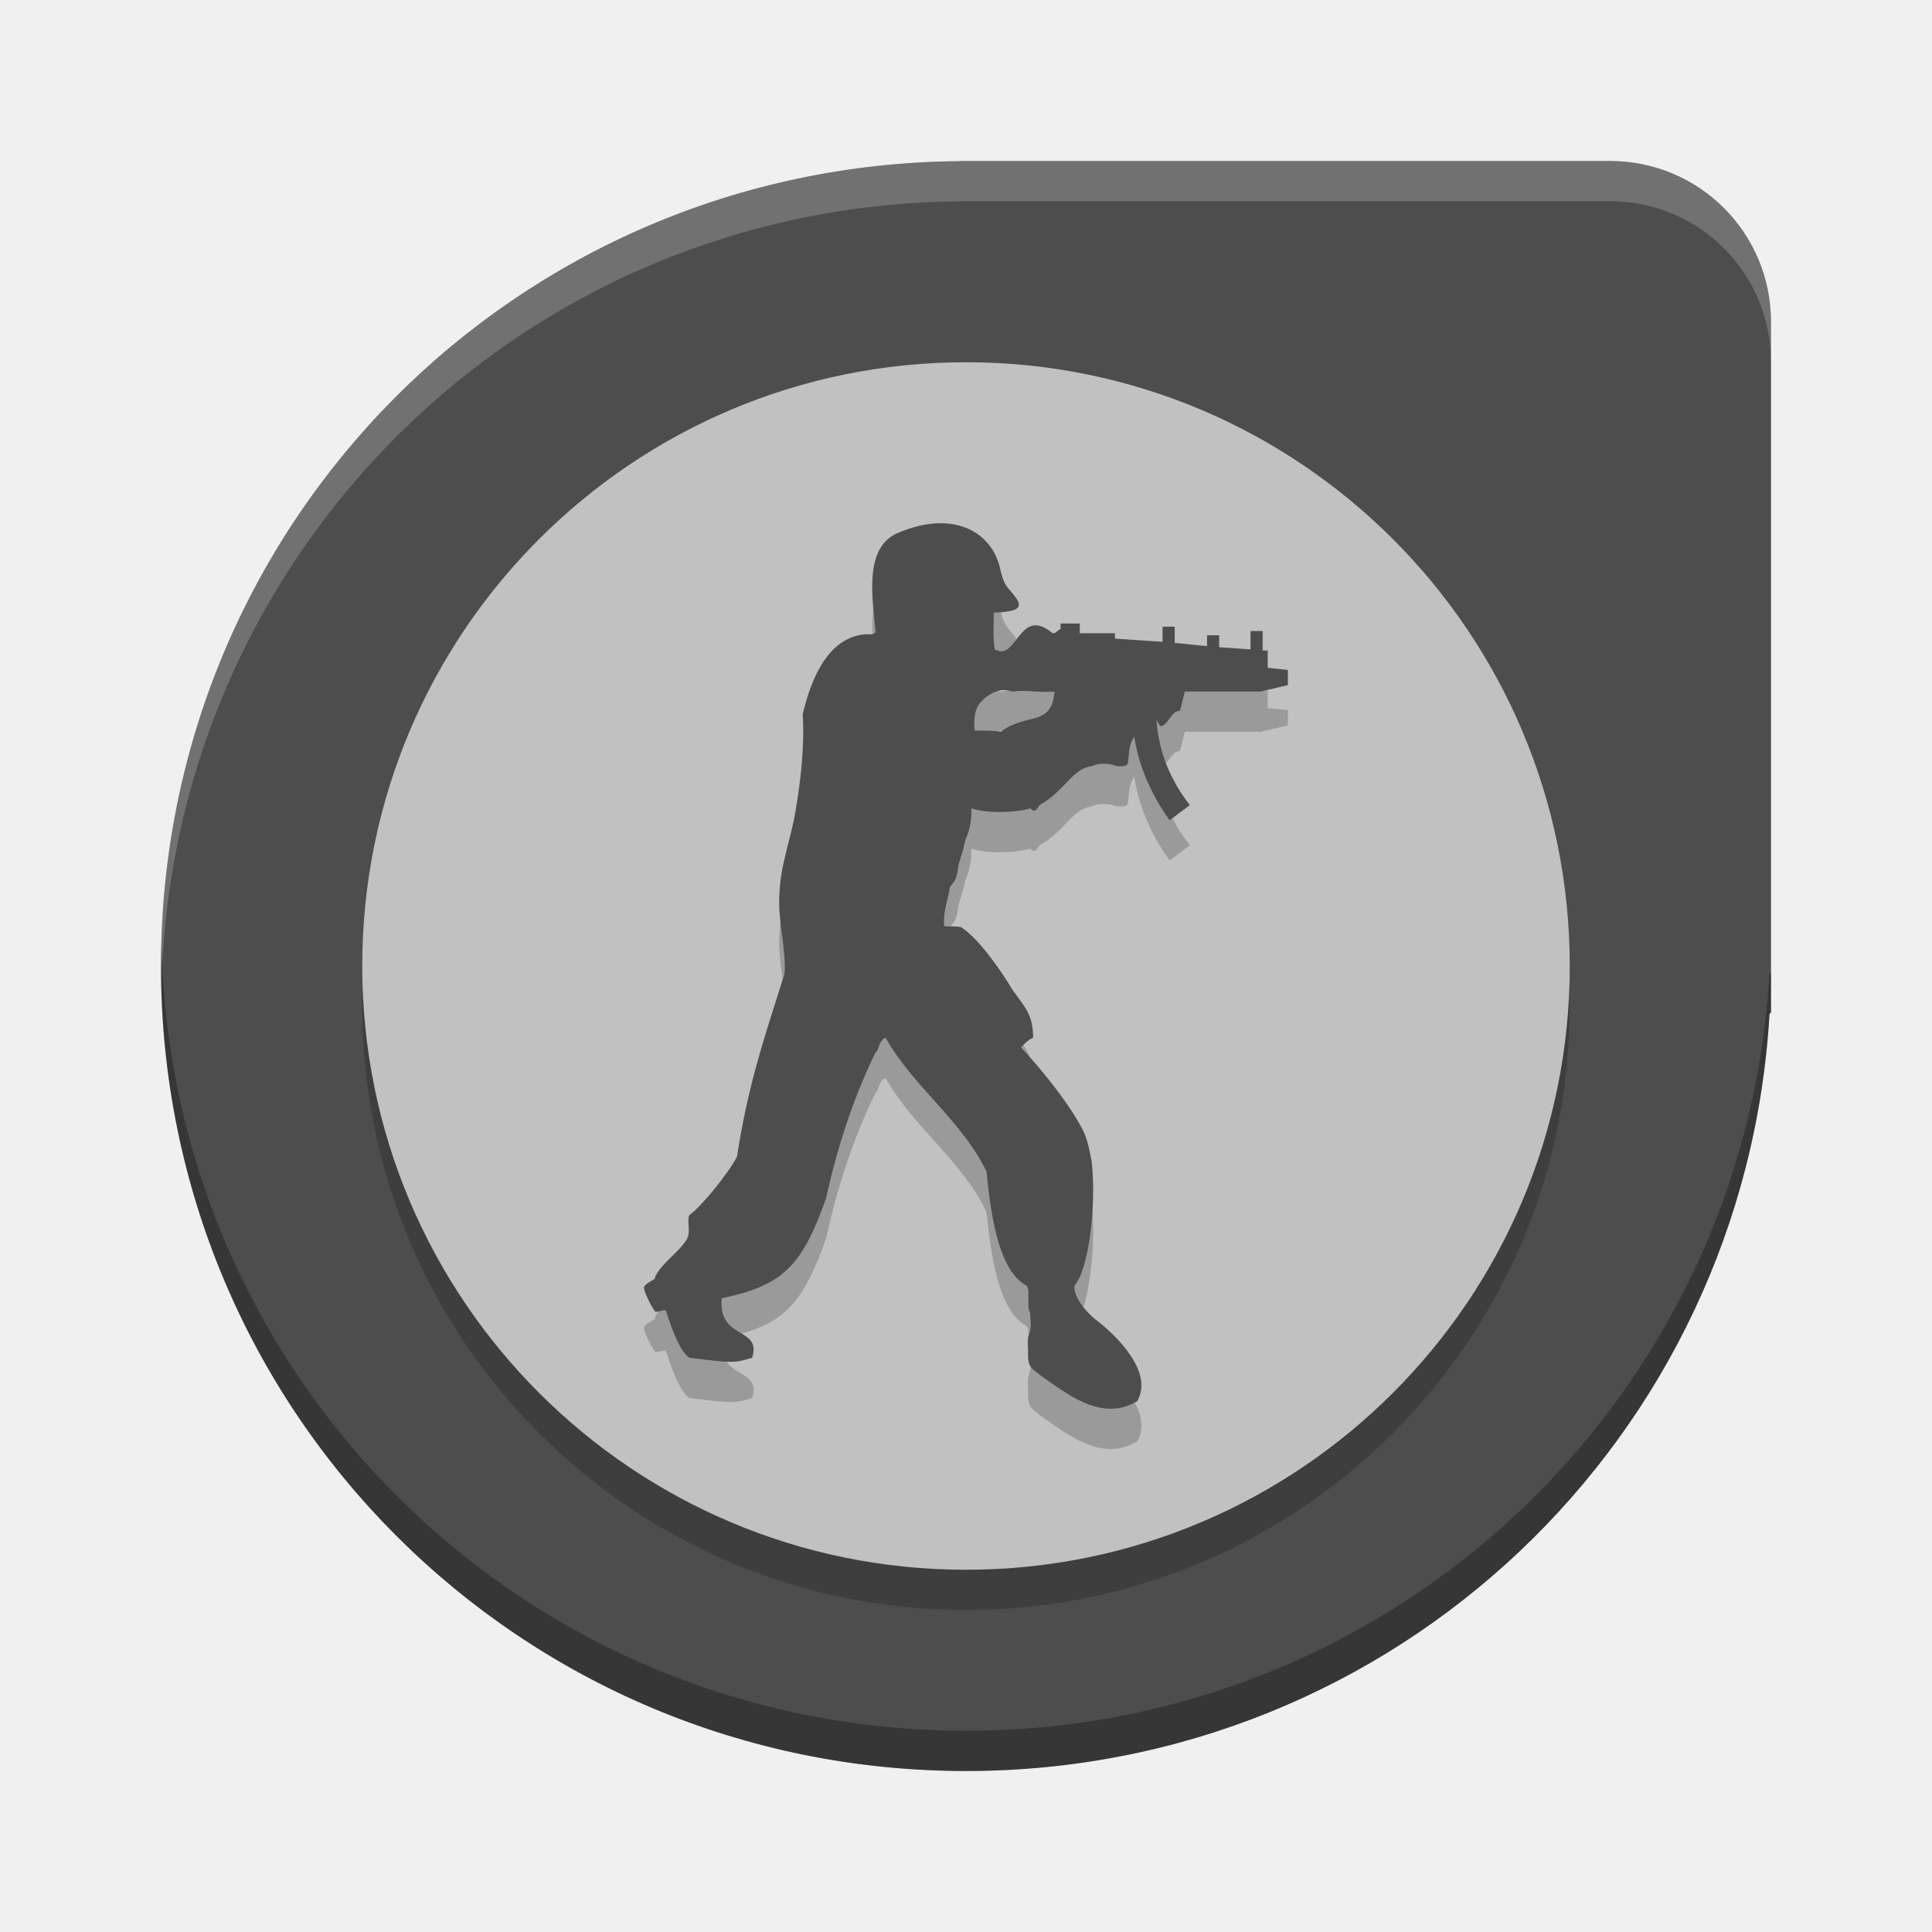
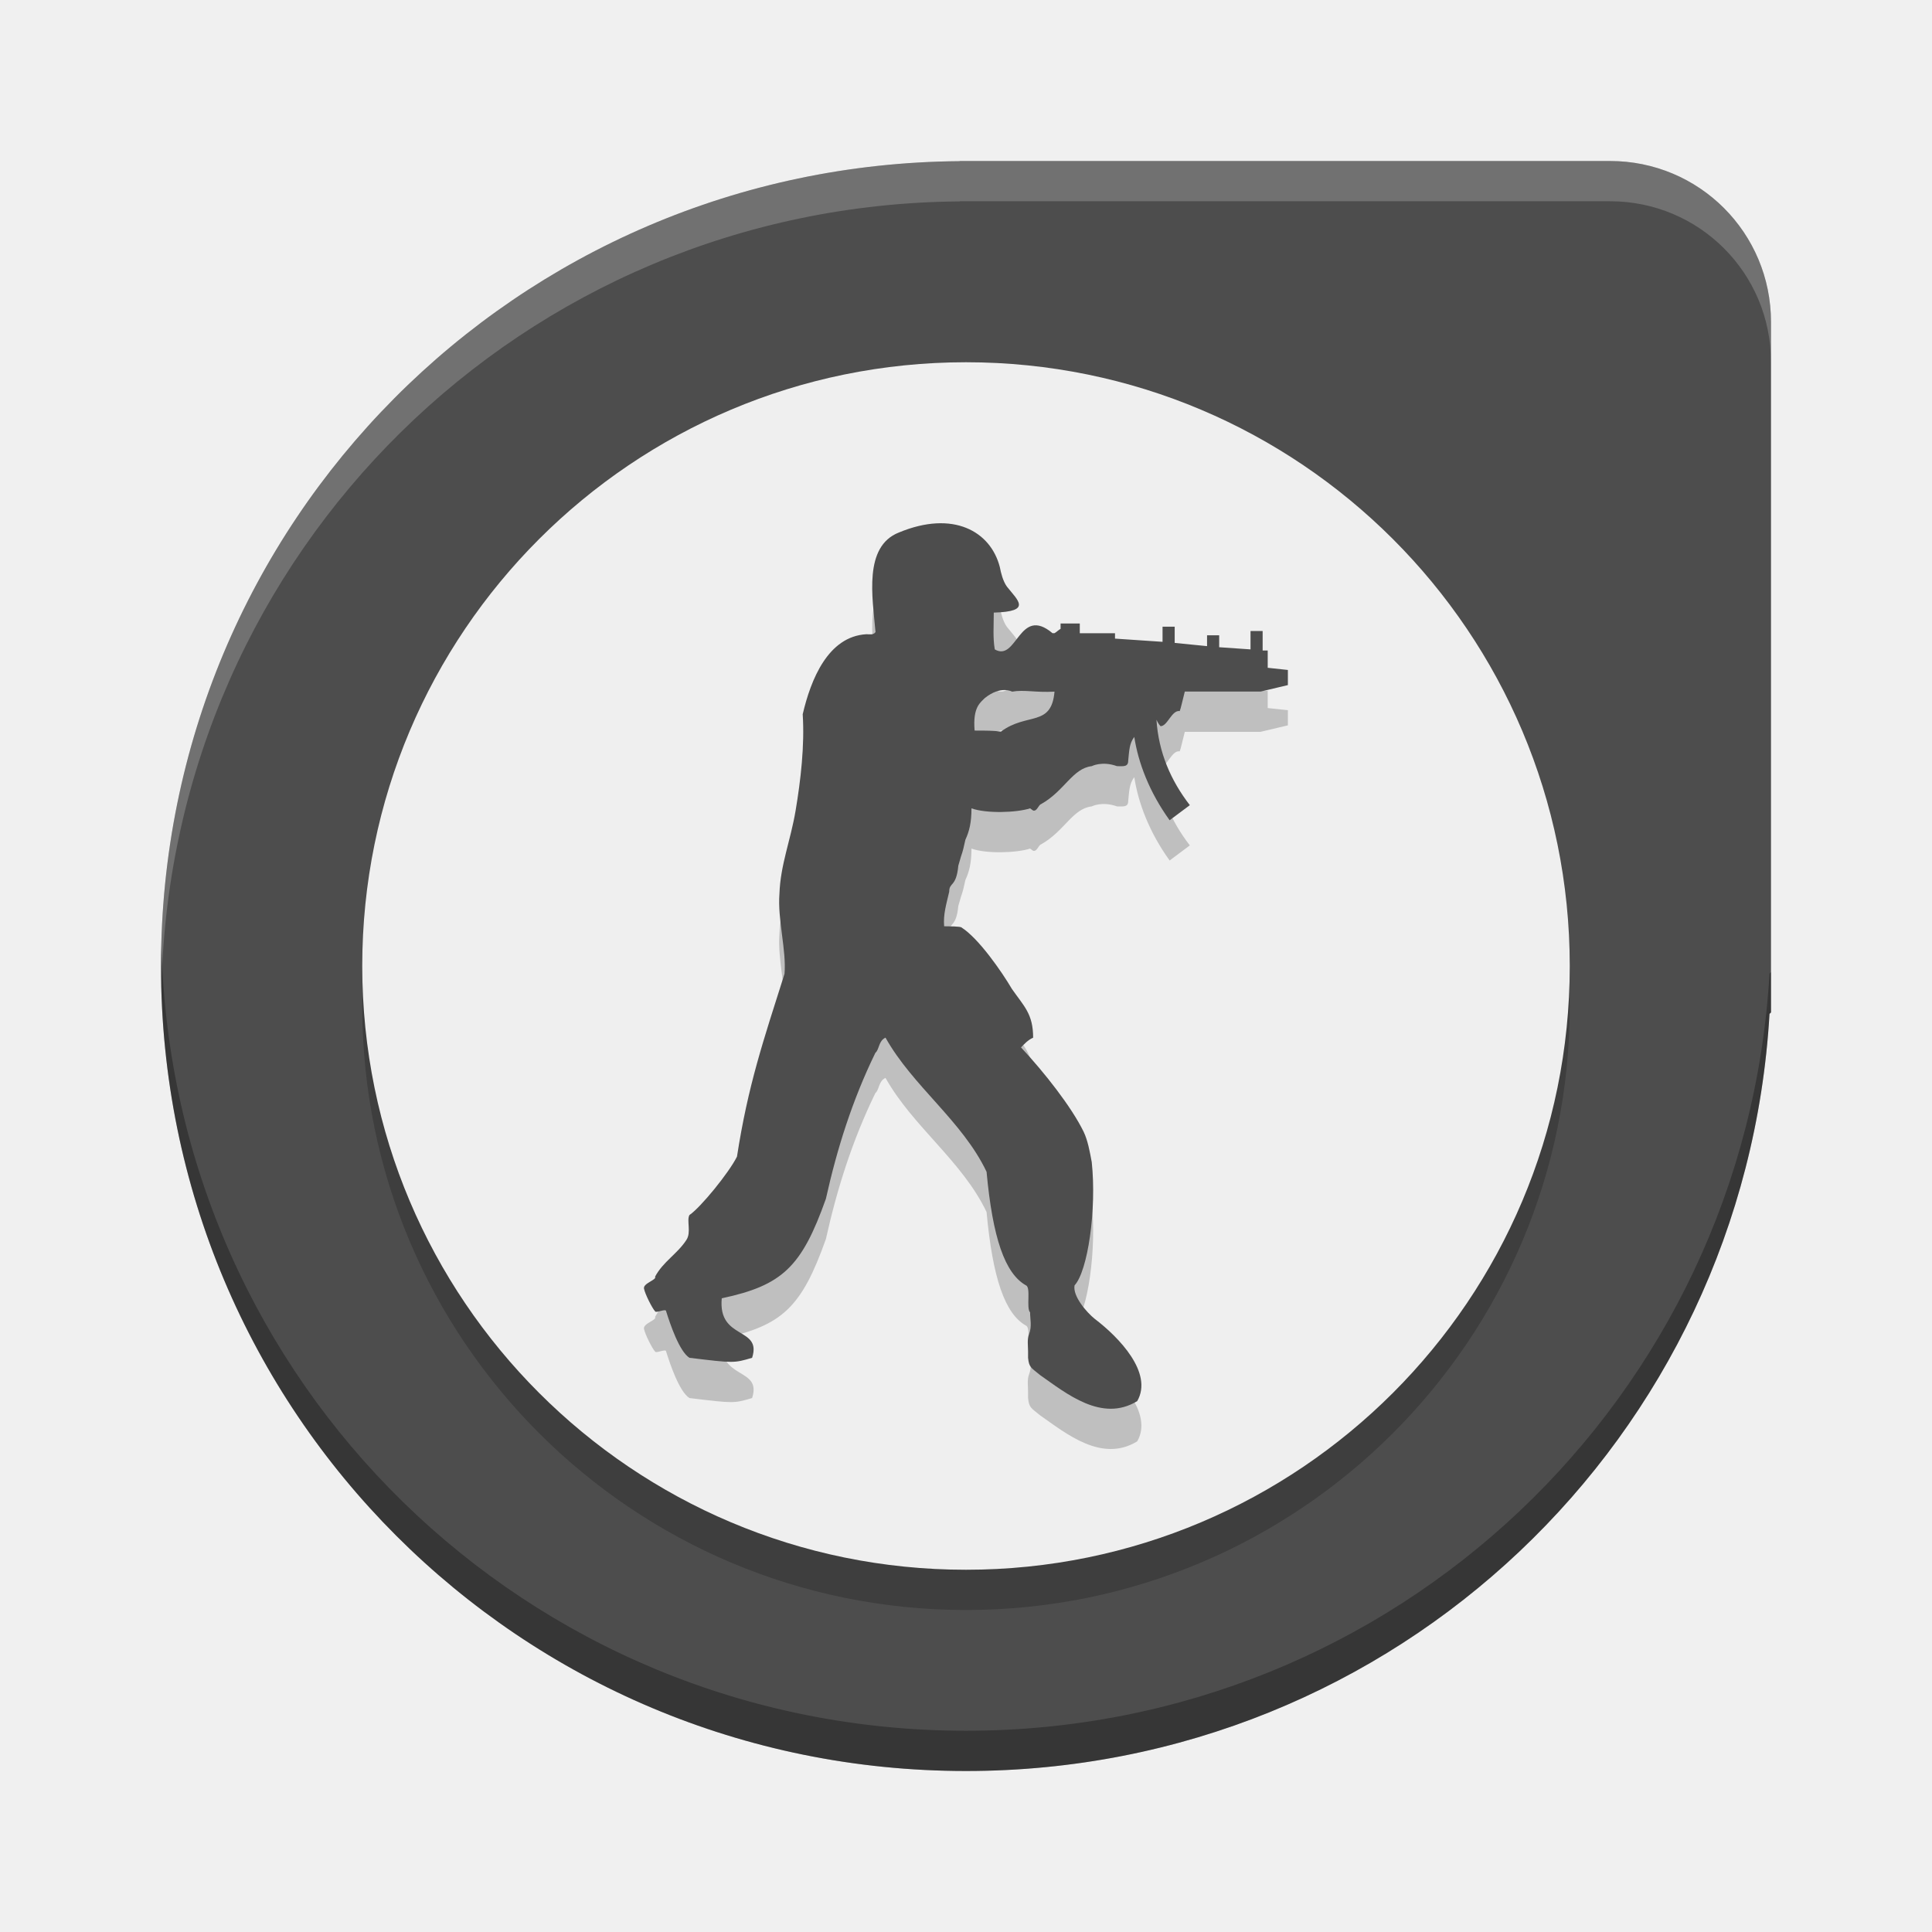
<svg xmlns="http://www.w3.org/2000/svg" id="svg2817" height="48" width="48" version="1.0">
  <defs id="defs221" />
  <text id="text4087-2-6-5" opacity=".8" font-size="12.666px" xml:space="preserve" y="10.813" x="877.226" font-family="'Bitstream Vera Sans'" fill="#000000">
    <tspan id="tspan4089-7-2-9" y="10.813" x="877.226" />
  </text>
  <text id="text4087-2-6-5-5" opacity=".8" font-size="12.666px" xml:space="preserve" y="-29.929" x="901.187" font-family="'Bitstream Vera Sans'" fill="#000000">
    <tspan id="tspan4089-7-2-9-6" y="-29.929" x="901.187" />
  </text>
  <text id="text4087-2-6-5-2" opacity=".8" font-size="12.666px" xml:space="preserve" y="-60.007" x="-569.371" font-family="'Bitstream Vera Sans'" fill="#000000">
    <tspan id="tspan4089-7-2-9-2" y="-60.007" x="-569.371" />
  </text>
  <text id="text4087-2-6-5-59" opacity=".8" font-size="12.666px" xml:space="preserve" y="685.546" x="-2393.057" font-family="'Bitstream Vera Sans'" fill="#000000">
    <tspan id="tspan4089-7-2-9-4" y="685.546" x="-2393.057" />
  </text>
  <text id="text4087-2-6-5-1" opacity=".8" font-size="12.666px" xml:space="preserve" y="-445.328" x="-454.88" font-family="'Bitstream Vera Sans'" fill="#000000">
    <tspan id="tspan4089-7-2-9-7" y="-445.328" x="-454.88" />
  </text>
  <text id="text4087-2-6-5-7" opacity=".8" font-size="12.666px" xml:space="preserve" y="-858.798" x="352.722" font-family="'Bitstream Vera Sans'" fill="#000000">
    <tspan id="tspan4089-7-2-9-1" y="-858.798" x="352.722" />
  </text>
  <text id="text4087-2-6-5-5-3" opacity=".8" font-size="12.666px" xml:space="preserve" y="-899.54" x="376.683" font-family="'Bitstream Vera Sans'" fill="#000000">
    <tspan id="tspan4089-7-2-9-6-5" y="-899.54" x="376.683" />
  </text>
  <text id="text4087-2-6-5-3" opacity=".8" font-size="12.666px" xml:space="preserve" y="-906.75" x="-1114.78" font-family="'Bitstream Vera Sans'" fill="#000000">
    <tspan id="tspan4089-7-2-9-18" y="-906.75" x="-1114.78" />
  </text>
  <text id="text4087-2-6-5-4" opacity=".8" font-size="12.666px" xml:space="preserve" y="-1179.984" x="345.763" font-family="'Bitstream Vera Sans'" fill="#000000">
    <tspan id="tspan4089-7-2-9-9" y="-1179.984" x="345.763" />
  </text>
  <text id="text4087-2-6-5-7-1" opacity=".8" font-size="12.666px" xml:space="preserve" y="-553.293" x="1831.886" font-family="'Bitstream Vera Sans'" fill="#000000">
    <tspan id="tspan4089-7-2-9-1-8" y="-553.293" x="1831.886" />
  </text>
  <text id="text4087-2-6-5-5-5" opacity=".8" font-size="12.666px" xml:space="preserve" y="-594.034" x="1855.847" font-family="'Bitstream Vera Sans'" fill="#000000">
    <tspan id="tspan4089-7-2-9-6-9" y="-594.034" x="1855.847" />
  </text>
  <text id="text4087-2-6-5-75" opacity=".8" font-size="12.666px" xml:space="preserve" y="-601.244" x="364.384" font-family="'Bitstream Vera Sans'" fill="#000000">
    <tspan id="tspan4089-7-2-9-3" y="-601.244" x="364.384" />
  </text>
  <text id="text4087-2-6-5-4-8" opacity=".8" font-size="12.666px" xml:space="preserve" y="-874.478" x="1824.927" font-family="'Bitstream Vera Sans'" fill="#000000">
    <tspan id="tspan4089-7-2-9-9-8" y="-874.478" x="1824.927" />
  </text>
  <text id="text4087-2-6-5-45" opacity=".8" font-size="12.666px" xml:space="preserve" y="-649.336" x="-573.433" font-family="'Bitstream Vera Sans'" fill="#000000">
    <tspan id="tspan4089-7-2-9-75" y="-649.336" x="-573.433" />
  </text>
  <text id="text4087-2-6-5-59-7" opacity=".8" font-size="12.666px" xml:space="preserve" y="96.218" x="-2397.118" font-family="'Bitstream Vera Sans'" fill="#000000">
    <tspan id="tspan4089-7-2-9-4-0" y="96.218" x="-2397.118" />
  </text>
  <text id="text4087-2-6-5-8" opacity=".8" font-size="12.666px" xml:space="preserve" y="189.09" x="-682.363" font-family="'Bitstream Vera Sans'" fill="#000000">
    <tspan id="tspan4089-7-2-9-19" y="189.09" x="-682.363" />
  </text>
  <text id="text4087-2-6-5-7-5" opacity=".8" font-size="12.666px" xml:space="preserve" y="9.908" x="426.662" font-family="'Bitstream Vera Sans'" fill="#000000">
    <tspan id="tspan4089-7-2-9-1-2" y="9.908" x="426.662" />
  </text>
  <text id="text4087-2-6-5-5-0" opacity=".8" font-size="12.666px" xml:space="preserve" y="-30.834" x="450.622" font-family="'Bitstream Vera Sans'" fill="#000000">
    <tspan id="tspan4089-7-2-9-6-2" y="-30.834" x="450.622" />
  </text>
  <text id="text4087-2-6-5-26" opacity=".8" font-size="12.666px" xml:space="preserve" y="-38.044" x="-1040.841" font-family="'Bitstream Vera Sans'" fill="#000000">
    <tspan id="tspan4089-7-2-9-90" y="-38.044" x="-1040.841" />
  </text>
  <text id="text4087-2-6-5-4-3" opacity=".8" font-size="12.666px" xml:space="preserve" y="-311.278" x="419.702" font-family="'Bitstream Vera Sans'" fill="#000000">
    <tspan id="tspan4089-7-2-9-9-5" y="-311.278" x="419.702" />
  </text>
  <text id="text4087-2-6-5-55" opacity=".8" font-size="12.666px" xml:space="preserve" y="-40.758" x="-608.033" font-family="'Bitstream Vera Sans'" fill="#000000">
    <tspan id="tspan4089-7-2-9-32" y="-40.758" x="-608.033" />
  </text>
  <text id="text4087-2-6-5-59-9" opacity=".8" font-size="12.666px" xml:space="preserve" y="704.795" x="-2431.718" font-family="'Bitstream Vera Sans'" fill="#000000">
    <tspan id="tspan4089-7-2-9-4-1" y="704.795" x="-2431.718" />
  </text>
  <text id="text4087-2-6-5-1-8" opacity=".8" font-size="12.666px" xml:space="preserve" y="-902.289" x="-456.939" font-family="'Bitstream Vera Sans'" fill="#000000">
    <tspan id="tspan4089-7-2-9-7-8" y="-902.289" x="-456.939" />
  </text>
  <text id="text4087-2-6-5-7-8" opacity=".8" font-size="12.666px" xml:space="preserve" y="-1315.759" x="350.663" font-family="'Bitstream Vera Sans'" fill="#000000">
    <tspan id="tspan4089-7-2-9-1-9" y="-1315.759" x="350.663" />
  </text>
  <text id="text4087-2-6-5-5-52" opacity=".8" font-size="12.666px" xml:space="preserve" y="-1356.501" x="374.624" font-family="'Bitstream Vera Sans'" fill="#000000">
    <tspan id="tspan4089-7-2-9-6-4" y="-1356.501" x="374.624" />
  </text>
  <text id="text4087-2-6-5-3-4" opacity=".8" font-size="12.666px" xml:space="preserve" y="-1363.71" x="-1116.84" font-family="'Bitstream Vera Sans'" fill="#000000">
    <tspan id="tspan4089-7-2-9-18-3" y="-1363.71" x="-1116.84" />
  </text>
  <text id="text4087-2-6-5-4-7" opacity=".8" font-size="12.666px" xml:space="preserve" y="-1636.945" x="343.703" font-family="'Bitstream Vera Sans'" fill="#000000">
    <tspan id="tspan4089-7-2-9-9-54" y="-1636.945" x="343.703" />
  </text>
  <text id="text4087-2-6-5-7-1-2" opacity=".8" font-size="12.666px" xml:space="preserve" y="-1010.253" x="1829.826" font-family="'Bitstream Vera Sans'" fill="#000000">
    <tspan id="tspan4089-7-2-9-1-8-0" y="-1010.253" x="1829.826" />
  </text>
  <text id="text4087-2-6-5-5-5-6" opacity=".8" font-size="12.666px" xml:space="preserve" y="-1050.995" x="1853.787" font-family="'Bitstream Vera Sans'" fill="#000000">
    <tspan id="tspan4089-7-2-9-6-9-8" y="-1050.995" x="1853.787" />
  </text>
  <text id="text4087-2-6-5-75-4" opacity=".8" font-size="12.666px" xml:space="preserve" y="-1058.205" x="362.324" font-family="'Bitstream Vera Sans'" fill="#000000">
    <tspan id="tspan4089-7-2-9-3-9" y="-1058.205" x="362.324" />
  </text>
  <text id="text4087-2-6-5-4-8-1" opacity=".8" font-size="12.666px" xml:space="preserve" y="-1331.439" x="1822.867" font-family="'Bitstream Vera Sans'" fill="#000000">
    <tspan id="tspan4089-7-2-9-9-8-8" y="-1331.439" x="1822.867" />
  </text>
  <text id="text4087-2-6-5-45-0" opacity=".8" font-size="12.666px" xml:space="preserve" y="-1106.296" x="-575.492" font-family="'Bitstream Vera Sans'" fill="#000000">
    <tspan id="tspan4089-7-2-9-75-2" y="-1106.296" x="-575.492" />
  </text>
  <text id="text4087-2-6-5-59-5" opacity=".8" font-size="12.666px" xml:space="preserve" y="-360.743" x="-2399.178" font-family="'Bitstream Vera Sans'" fill="#000000">
    <tspan id="tspan4089-7-2-9-4-00" y="-360.743" x="-2399.178" />
  </text>
  <text id="text4087-2-6-5-264" opacity=".8" font-size="12.666px" xml:space="preserve" y="-267.87" x="-684.422" font-family="'Bitstream Vera Sans'" fill="#000000">
    <tspan id="tspan4089-7-2-9-8" y="-267.87" x="-684.422" />
  </text>
  <text id="text4087-2-6-5-42" opacity=".8" font-size="12.666px" xml:space="preserve" y="-26.956" x="155.592" font-family="'Bitstream Vera Sans'" fill="#000000">
    <tspan id="tspan4089-7-2-9-93" y="-26.956" x="155.592" />
  </text>
  <text id="text4087-2-6-5-5-05" opacity=".8" font-size="12.666px" xml:space="preserve" y="-67.698" x="179.553" font-family="'Bitstream Vera Sans'" fill="#000000">
    <tspan id="tspan4089-7-2-9-6-49" y="-67.698" x="179.553" />
  </text>
  <text id="text4087-2-6-5-1-4" opacity=".8" font-size="12.666px" xml:space="preserve" y="-261.727" x="-1090.263" font-family="'Bitstream Vera Sans'" fill="#000000">
    <tspan id="tspan4089-7-2-9-7-7" y="-261.727" x="-1090.263" />
  </text>
  <text id="text4087-2-6-5-7-56" opacity=".8" font-size="12.666px" xml:space="preserve" y="-675.197" x="-282.661" font-family="'Bitstream Vera Sans'" fill="#000000">
    <tspan id="tspan4089-7-2-9-1-1" y="-675.197" x="-282.661" />
  </text>
  <text id="text4087-2-6-5-5-8" opacity=".8" font-size="12.666px" xml:space="preserve" y="-715.938" x="-258.7" font-family="'Bitstream Vera Sans'" fill="#000000">
    <tspan id="tspan4089-7-2-9-6-7" y="-715.938" x="-258.7" />
  </text>
  <text id="text4087-2-6-5-3-42" opacity=".8" font-size="12.666px" xml:space="preserve" y="-723.148" x="-1750.164" font-family="'Bitstream Vera Sans'" fill="#000000">
    <tspan id="tspan4089-7-2-9-18-39" y="-723.148" x="-1750.164" />
  </text>
  <text id="text4087-2-6-5-4-4" opacity=".8" font-size="12.666px" xml:space="preserve" y="-996.383" x="-289.621" font-family="'Bitstream Vera Sans'" fill="#000000">
    <tspan id="tspan4089-7-2-9-9-3" y="-996.383" x="-289.621" />
  </text>
  <text id="text4087-2-6-5-7-1-0" opacity=".8" font-size="12.666px" xml:space="preserve" y="-369.691" x="1196.503" font-family="'Bitstream Vera Sans'" fill="#000000">
    <tspan id="tspan4089-7-2-9-1-8-5" y="-369.691" x="1196.503" />
  </text>
  <text id="text4087-2-6-5-5-5-5" opacity=".8" font-size="12.666px" xml:space="preserve" y="-410.433" x="1220.463" font-family="'Bitstream Vera Sans'" fill="#000000">
    <tspan id="tspan4089-7-2-9-6-9-2" y="-410.433" x="1220.463" />
  </text>
  <text id="text4087-2-6-5-75-9" opacity=".8" font-size="12.666px" xml:space="preserve" y="-417.643" x="-271" font-family="'Bitstream Vera Sans'" fill="#000000">
    <tspan id="tspan4089-7-2-9-3-1" y="-417.643" x="-271" />
  </text>
  <text id="text4087-2-6-5-4-8-18" opacity=".8" font-size="12.666px" xml:space="preserve" y="-690.877" x="1189.543" font-family="'Bitstream Vera Sans'" fill="#000000">
    <tspan id="tspan4089-7-2-9-9-8-4" y="-690.877" x="1189.543" />
  </text>
  <text id="text4087-2-6-5-45-3" opacity=".8" font-size="12.666px" xml:space="preserve" y="-465.734" x="-1208.816" font-family="'Bitstream Vera Sans'" fill="#000000">
    <tspan id="tspan4089-7-2-9-75-7" y="-465.734" x="-1208.816" />
  </text>
  <text id="text4087-2-6-5-59-8" opacity=".8" font-size="12.666px" xml:space="preserve" y="279.819" x="-3032.502" font-family="'Bitstream Vera Sans'" fill="#000000">
    <tspan id="tspan4089-7-2-9-4-2" y="279.819" x="-3032.502" />
  </text>
  <g id="layer4-0" transform="matrix(.90475 0 0 .90475 -716.75 -676.29)">
    <text id="text4087-2-6-5-20" opacity=".8" font-size="14px" xml:space="preserve" y="1159.415" x="-664.274" font-family="'Bitstream Vera Sans'" fill="#000000">
      <tspan id="tspan4089-7-2-9-82" y="1159.415" x="-664.274" />
    </text>
  </g>
  <text id="text4087-2-6-5-9" opacity=".8" font-size="12.666px" xml:space="preserve" y="18.051" x="877.226" font-family="'Bitstream Vera Sans'" fill="#000000">
    <tspan id="tspan4089-7-2-9-43" y="18.051" x="877.226" />
  </text>
  <text id="text4087-2-6-5-5-51" opacity=".8" font-size="12.666px" xml:space="preserve" y="-22.691" x="901.187" font-family="'Bitstream Vera Sans'" fill="#000000">
    <tspan id="tspan4089-7-2-9-6-74" y="-22.691" x="901.187" />
  </text>
  <text id="text4087-2-6-5-2-3" opacity=".8" font-size="12.666px" xml:space="preserve" y="-52.769" x="-569.371" font-family="'Bitstream Vera Sans'" fill="#000000">
    <tspan id="tspan4089-7-2-9-2-1" y="-52.769" x="-569.371" />
  </text>
  <text id="text4087-2-6-5-59-4" opacity=".8" font-size="12.666px" xml:space="preserve" y="692.784" x="-2393.057" font-family="'Bitstream Vera Sans'" fill="#000000">
    <tspan id="tspan4089-7-2-9-4-6" y="692.784" x="-2393.057" />
  </text>
  <text id="text4087-2-6-5-1-9" opacity=".8" font-size="12.666px" xml:space="preserve" y="-438.09" x="-454.88" font-family="'Bitstream Vera Sans'" fill="#000000">
    <tspan id="tspan4089-7-2-9-7-4" y="-438.09" x="-454.88" />
  </text>
  <text id="text4087-2-6-5-7-2" opacity=".8" font-size="12.666px" xml:space="preserve" y="-851.56" x="352.722" font-family="'Bitstream Vera Sans'" fill="#000000">
    <tspan id="tspan4089-7-2-9-1-26" y="-851.56" x="352.722" />
  </text>
  <text id="text4087-2-6-5-5-3-4" opacity=".8" font-size="12.666px" xml:space="preserve" y="-892.302" x="376.683" font-family="'Bitstream Vera Sans'" fill="#000000">
    <tspan id="tspan4089-7-2-9-6-5-1" y="-892.302" x="376.683" />
  </text>
  <text id="text4087-2-6-5-3-2" opacity=".8" font-size="12.666px" xml:space="preserve" y="-899.512" x="-1114.78" font-family="'Bitstream Vera Sans'" fill="#000000">
    <tspan id="tspan4089-7-2-9-18-8" y="-899.512" x="-1114.78" />
  </text>
  <text id="text4087-2-6-5-4-89" opacity=".8" font-size="12.666px" xml:space="preserve" y="-1172.746" x="345.763" font-family="'Bitstream Vera Sans'" fill="#000000">
    <tspan id="tspan4089-7-2-9-9-2" y="-1172.746" x="345.763" />
  </text>
  <text id="text4087-2-6-5-7-1-8" opacity=".8" font-size="12.666px" xml:space="preserve" y="-546.055" x="1831.886" font-family="'Bitstream Vera Sans'" fill="#000000">
    <tspan id="tspan4089-7-2-9-1-8-8" y="-546.055" x="1831.886" />
  </text>
  <text id="text4087-2-6-5-5-5-8" opacity=".8" font-size="12.666px" xml:space="preserve" y="-586.797" x="1855.847" font-family="'Bitstream Vera Sans'" fill="#000000">
    <tspan id="tspan4089-7-2-9-6-9-6" y="-586.797" x="1855.847" />
  </text>
  <text id="text4087-2-6-5-75-8" opacity=".8" font-size="12.666px" xml:space="preserve" y="-594.006" x="364.384" font-family="'Bitstream Vera Sans'" fill="#000000">
    <tspan id="tspan4089-7-2-9-3-3" y="-594.006" x="364.384" />
  </text>
  <text id="text4087-2-6-5-4-8-8" opacity=".8" font-size="12.666px" xml:space="preserve" y="-867.24" x="1824.927" font-family="'Bitstream Vera Sans'" fill="#000000">
    <tspan id="tspan4089-7-2-9-9-8-3" y="-867.24" x="1824.927" />
  </text>
  <text id="text4087-2-6-5-45-33" opacity=".8" font-size="12.666px" xml:space="preserve" y="-642.098" x="-573.433" font-family="'Bitstream Vera Sans'" fill="#000000">
    <tspan id="tspan4089-7-2-9-75-8" y="-642.098" x="-573.433" />
  </text>
  <text id="text4087-2-6-5-59-7-0" opacity=".8" font-size="12.666px" xml:space="preserve" y="103.456" x="-2397.118" font-family="'Bitstream Vera Sans'" fill="#000000">
    <tspan id="tspan4089-7-2-9-4-0-4" y="103.456" x="-2397.118" />
  </text>
  <text id="text4087-2-6-5-8-7" opacity=".8" font-size="12.666px" xml:space="preserve" y="196.328" x="-682.363" font-family="'Bitstream Vera Sans'" fill="#000000">
    <tspan id="tspan4089-7-2-9-19-6" y="196.328" x="-682.363" />
  </text>
  <text id="text4087-2-6-5-7-5-8" opacity=".8" font-size="12.666px" xml:space="preserve" y="17.146" x="426.662" font-family="'Bitstream Vera Sans'" fill="#000000">
    <tspan id="tspan4089-7-2-9-1-2-9" y="17.146" x="426.662" />
  </text>
  <text id="text4087-2-6-5-5-0-0" opacity=".8" font-size="12.666px" xml:space="preserve" y="-23.596" x="450.622" font-family="'Bitstream Vera Sans'" fill="#000000">
    <tspan id="tspan4089-7-2-9-6-2-6" y="-23.596" x="450.622" />
  </text>
  <text id="text4087-2-6-5-26-8" opacity=".8" font-size="12.666px" xml:space="preserve" y="-30.806" x="-1040.841" font-family="'Bitstream Vera Sans'" fill="#000000">
    <tspan id="tspan4089-7-2-9-90-7" y="-30.806" x="-1040.841" />
  </text>
  <text id="text4087-2-6-5-4-3-9" opacity=".8" font-size="12.666px" xml:space="preserve" y="-304.04" x="419.702" font-family="'Bitstream Vera Sans'" fill="#000000">
    <tspan id="tspan4089-7-2-9-9-5-0" y="-304.04" x="419.702" />
  </text>
  <text id="text4087-2-6-5-55-3" opacity=".8" font-size="12.666px" xml:space="preserve" y="-33.52" x="-608.033" font-family="'Bitstream Vera Sans'" fill="#000000">
    <tspan id="tspan4089-7-2-9-32-3" y="-33.52" x="-608.033" />
  </text>
  <text id="text4087-2-6-5-59-9-3" opacity=".8" font-size="12.666px" xml:space="preserve" y="712.033" x="-2431.718" font-family="'Bitstream Vera Sans'" fill="#000000">
    <tspan id="tspan4089-7-2-9-4-1-7" y="712.033" x="-2431.718" />
  </text>
  <text id="text4087-2-6-5-1-8-3" opacity=".8" font-size="12.666px" xml:space="preserve" y="-895.051" x="-456.939" font-family="'Bitstream Vera Sans'" fill="#000000">
    <tspan id="tspan4089-7-2-9-7-8-2" y="-895.051" x="-456.939" />
  </text>
  <text id="text4087-2-6-5-7-8-6" opacity=".8" font-size="12.666px" xml:space="preserve" y="-1308.521" x="350.663" font-family="'Bitstream Vera Sans'" fill="#000000">
    <tspan id="tspan4089-7-2-9-1-9-5" y="-1308.521" x="350.663" />
  </text>
  <text id="text4087-2-6-5-5-52-2" opacity=".8" font-size="12.666px" xml:space="preserve" y="-1349.263" x="374.624" font-family="'Bitstream Vera Sans'" fill="#000000">
    <tspan id="tspan4089-7-2-9-6-4-6" y="-1349.263" x="374.624" />
  </text>
  <text id="text4087-2-6-5-3-4-5" opacity=".8" font-size="12.666px" xml:space="preserve" y="-1356.472" x="-1116.84" font-family="'Bitstream Vera Sans'" fill="#000000">
    <tspan id="tspan4089-7-2-9-18-3-8" y="-1356.472" x="-1116.84" />
  </text>
  <text id="text4087-2-6-5-4-7-7" opacity=".8" font-size="12.666px" xml:space="preserve" y="-1629.707" x="343.703" font-family="'Bitstream Vera Sans'" fill="#000000">
    <tspan id="tspan4089-7-2-9-9-54-9" y="-1629.707" x="343.703" />
  </text>
  <text id="text4087-2-6-5-7-1-2-6" opacity=".8" font-size="12.666px" xml:space="preserve" y="-1003.015" x="1829.826" font-family="'Bitstream Vera Sans'" fill="#000000">
    <tspan id="tspan4089-7-2-9-1-8-0-0" y="-1003.015" x="1829.826" />
  </text>
  <text id="text4087-2-6-5-5-5-6-4" opacity=".8" font-size="12.666px" xml:space="preserve" y="-1043.757" x="1853.787" font-family="'Bitstream Vera Sans'" fill="#000000">
    <tspan id="tspan4089-7-2-9-6-9-8-1" y="-1043.757" x="1853.787" />
  </text>
  <text id="text4087-2-6-5-75-4-0" opacity=".8" font-size="12.666px" xml:space="preserve" y="-1050.967" x="362.324" font-family="'Bitstream Vera Sans'" fill="#000000">
    <tspan id="tspan4089-7-2-9-3-9-4" y="-1050.967" x="362.324" />
  </text>
  <text id="text4087-2-6-5-4-8-1-8" opacity=".8" font-size="12.666px" xml:space="preserve" y="-1324.201" x="1822.867" font-family="'Bitstream Vera Sans'" fill="#000000">
    <tspan id="tspan4089-7-2-9-9-8-8-7" y="-1324.201" x="1822.867" />
  </text>
  <text id="text4087-2-6-5-45-0-0" opacity=".8" font-size="12.666px" xml:space="preserve" y="-1099.058" x="-575.492" font-family="'Bitstream Vera Sans'" fill="#000000">
    <tspan id="tspan4089-7-2-9-75-2-8" y="-1099.058" x="-575.492" />
  </text>
  <text id="text4087-2-6-5-59-5-6" opacity=".8" font-size="12.666px" xml:space="preserve" y="-353.505" x="-2399.178" font-family="'Bitstream Vera Sans'" fill="#000000">
    <tspan id="tspan4089-7-2-9-4-00-2" y="-353.505" x="-2399.178" />
  </text>
  <text id="text4087-2-6-5-264-4" opacity=".8" font-size="12.666px" xml:space="preserve" y="-260.632" x="-684.422" font-family="'Bitstream Vera Sans'" fill="#000000">
    <tspan id="tspan4089-7-2-9-8-7" y="-260.632" x="-684.422" />
  </text>
  <text id="text4087-2-6-5-42-9" opacity=".8" font-size="12.666px" xml:space="preserve" y="-19.718" x="155.592" font-family="'Bitstream Vera Sans'" fill="#000000">
    <tspan id="tspan4089-7-2-9-93-3" y="-19.718" x="155.592" />
  </text>
  <text id="text4087-2-6-5-5-05-9" opacity=".8" font-size="12.666px" xml:space="preserve" y="-60.46" x="179.553" font-family="'Bitstream Vera Sans'" fill="#000000">
    <tspan id="tspan4089-7-2-9-6-49-2" y="-60.46" x="179.553" />
  </text>
  <text id="text4087-2-6-5-1-4-8" opacity=".8" font-size="12.666px" xml:space="preserve" y="-254.489" x="-1090.263" font-family="'Bitstream Vera Sans'" fill="#000000">
    <tspan id="tspan4089-7-2-9-7-7-3" y="-254.489" x="-1090.263" />
  </text>
  <text id="text4087-2-6-5-7-56-0" opacity=".8" font-size="12.666px" xml:space="preserve" y="-667.959" x="-282.661" font-family="'Bitstream Vera Sans'" fill="#000000">
    <tspan id="tspan4089-7-2-9-1-1-1" y="-667.959" x="-282.661" />
  </text>
  <text id="text4087-2-6-5-5-8-7" opacity=".8" font-size="12.666px" xml:space="preserve" y="-708.701" x="-258.7" font-family="'Bitstream Vera Sans'" fill="#000000">
    <tspan id="tspan4089-7-2-9-6-7-8" y="-708.701" x="-258.7" />
  </text>
  <text id="text4087-2-6-5-3-42-9" opacity=".8" font-size="12.666px" xml:space="preserve" y="-715.91" x="-1750.164" font-family="'Bitstream Vera Sans'" fill="#000000">
    <tspan id="tspan4089-7-2-9-18-39-1" y="-715.91" x="-1750.164" />
  </text>
  <text id="text4087-2-6-5-4-4-5" opacity=".8" font-size="12.666px" xml:space="preserve" y="-989.144" x="-289.621" font-family="'Bitstream Vera Sans'" fill="#000000">
    <tspan id="tspan4089-7-2-9-9-3-4" y="-989.144" x="-289.621" />
  </text>
  <text id="text4087-2-6-5-7-1-0-9" opacity=".8" font-size="12.666px" xml:space="preserve" y="-362.453" x="1196.503" font-family="'Bitstream Vera Sans'" fill="#000000">
    <tspan id="tspan4089-7-2-9-1-8-5-2" y="-362.453" x="1196.503" />
  </text>
  <text id="text4087-2-6-5-5-5-5-5" opacity=".8" font-size="12.666px" xml:space="preserve" y="-403.195" x="1220.463" font-family="'Bitstream Vera Sans'" fill="#000000">
    <tspan id="tspan4089-7-2-9-6-9-2-7" y="-403.195" x="1220.463" />
  </text>
  <text id="text4087-2-6-5-75-9-4" opacity=".8" font-size="12.666px" xml:space="preserve" y="-410.405" x="-271" font-family="'Bitstream Vera Sans'" fill="#000000">
    <tspan id="tspan4089-7-2-9-3-1-9" y="-410.405" x="-271" />
  </text>
  <text id="text4087-2-6-5-4-8-18-9" opacity=".8" font-size="12.666px" xml:space="preserve" y="-683.639" x="1189.543" font-family="'Bitstream Vera Sans'" fill="#000000">
    <tspan id="tspan4089-7-2-9-9-8-4-4" y="-683.639" x="1189.543" />
  </text>
  <text id="text4087-2-6-5-45-3-5" opacity=".8" font-size="12.666px" xml:space="preserve" y="-458.496" x="-1208.816" font-family="'Bitstream Vera Sans'" fill="#000000">
    <tspan id="tspan4089-7-2-9-75-7-9" y="-458.496" x="-1208.816" />
  </text>
  <text id="text4087-2-6-5-59-8-3" opacity=".8" font-size="12.666px" xml:space="preserve" y="287.057" x="-3032.502" font-family="'Bitstream Vera Sans'" fill="#000000">
    <tspan id="tspan4089-7-2-9-4-2-5" y="287.057" x="-3032.502" />
  </text>
  <g id="layer4-0-7" transform="matrix(.90475 0 0 .90475 -716.75 -669.05)">
    <text id="text4087-2-6-5-20-0" opacity=".8" font-size="14px" xml:space="preserve" y="1159.415" x="-664.274" font-family="'Bitstream Vera Sans'" fill="#000000">
      <tspan id="tspan4089-7-2-9-82-8" y="1159.415" x="-664.274" />
    </text>
  </g>
  <text id="text7276" font-size="12.666px" xml:space="preserve" y="-361.225" x="435.904" font-family="'Droid Sans'" fill="#000000">
    <tspan id="tspan7278" y="-361.225" x="435.904" />
    <tspan id="tspan7280" y="-345.392" x="435.904" />
  </text>
  <text id="text4087-2-6-5-51" opacity=".8" font-size="12.666px" xml:space="preserve" y="-843.27" x="901.088" font-family="'Bitstream Vera Sans'" fill="#000000">
    <tspan id="tspan4089-7-2-9-97" y="-843.27" x="901.088" />
  </text>
  <text id="text4087-2-6-5-59-2" opacity=".8" font-size="12.666px" xml:space="preserve" y="-97.717" x="-922.598" font-family="'Bitstream Vera Sans'" fill="#000000">
    <tspan id="tspan4089-7-2-9-4-4" y="-97.717" x="-922.598" />
  </text>
  <text id="text4087-2-6-5-7-7" opacity=".8" font-size="12.666px" xml:space="preserve" y="-1128.266" x="1628.168" font-family="'Bitstream Vera Sans'" fill="#000000">
    <tspan id="tspan4089-7-2-9-1-6" y="-1128.266" x="1628.168" />
  </text>
  <text id="text4087-2-6-5-5-6" opacity=".8" font-size="12.666px" xml:space="preserve" y="-1169.008" x="1652.129" font-family="'Bitstream Vera Sans'" fill="#000000">
    <tspan id="tspan4089-7-2-9-6-53" y="-1169.008" x="1652.129" />
  </text>
  <text id="text4087-2-6-5-54" opacity=".8" font-size="12.666px" xml:space="preserve" y="-1176.217" x="160.665" font-family="'Bitstream Vera Sans'" fill="#000000">
    <tspan id="tspan4089-7-2-9-0" y="-1176.217" x="160.665" />
  </text>
  <text id="text4087-2-6-5-4-1" opacity=".8" font-size="12.666px" xml:space="preserve" y="-1449.452" x="1621.208" font-family="'Bitstream Vera Sans'" fill="#000000">
    <tspan id="tspan4089-7-2-9-9-28" y="-1449.452" x="1621.208" />
  </text>
  <path style="fill:#4d4d4d;fill-opacity:1" d="m 23.846,4 -0.002,0.004 C 12.837,4.088 4,12.972 4,24 4,35.08 12.92,44 24,44 34.68,44 43.351,35.711 43.963,25.189 L 44,25.154 44,24 44,8 C 44,5.784 42.216,4 40,4 L 24,4 23.846,4 Z" id="rect4203" />
  <circle r="15" cy="25" cx="24" id="circle4363" style="opacity:0.2;fill:#000000;fill-opacity:1;stroke:none;stroke-width:2;stroke-linecap:round;stroke-linejoin:round;stroke-miterlimit:4;stroke-dasharray:none;stroke-opacity:1" />
-   <circle style="opacity:1;fill:#c1c1c1;fill-opacity:1;stroke:none;stroke-width:2;stroke-linecap:round;stroke-linejoin:round;stroke-miterlimit:4;stroke-dasharray:none;stroke-opacity:1" id="path4361" cx="24" cy="24" r="15" />
+   <circle style="opacity:1;fill:#efefef;fill-opacity:1;stroke:none;stroke-width:2;stroke-linecap:round;stroke-linejoin:round;stroke-miterlimit:4;stroke-dasharray:none;stroke-opacity:1" id="path4361" cx="24" cy="24" r="15" />
  <path d="m 26.199,18.183 c -0.077,0.887 -0.68,0.51 -1.332,0.994 -0.176,-0.026 -0.377,-0.026 -0.653,-0.026 -0.05,-0.591 0.151,-0.699 0.251,-0.806 0.402,-0.323 0.68,-0.161 0.68,-0.161 0.301,-0.054 0.576,0.026 1.055,-4.26e-4 z m 1.506,-1.451 -0.878,0 0,-0.242 -0.477,0 0,0.134 c -0.052,0.026 -0.101,0.081 -0.151,0.107 l -0.05,0 c -0.831,-0.699 -0.88,0.726 -1.434,0.403 -0.05,-0.296 -0.025,-0.565 -0.025,-0.914 0.955,-0.027 0.603,-0.296 0.327,-0.645 -0.099,-0.135 -0.151,-0.35 -0.176,-0.484 -0.226,-0.887 -1.156,-1.424 -2.511,-0.86 -0.88,0.349 -0.653,1.613 -0.578,2.472 -0.05,0.08 -0.151,0.054 -0.226,0.054 -0.955,0.054 -1.382,1.128 -1.583,1.988 0.05,0.78 -0.05,1.639 -0.176,2.391 -0.126,0.752 -0.377,1.344 -0.402,2.069 -0.05,0.645 0.176,1.397 0.126,1.989 -0.528,1.666 -0.906,2.768 -1.181,4.542 -0.201,0.403 -0.903,1.263 -1.181,1.451 -0.075,0.134 0.05,0.43 -0.075,0.618 -0.226,0.349 -0.578,0.538 -0.779,0.914 0.05,0.08 -0.302,0.161 -0.275,0.296 0.025,0.134 0.201,0.483 0.275,0.564 0.025,0.054 0.275,-0.081 0.275,0 0.101,0.322 0.327,0.994 0.578,1.155 1.106,0.134 1.106,0.134 1.558,0 0.251,-0.78 -0.854,-0.43 -0.754,-1.478 1.508,-0.322 1.985,-0.779 2.587,-2.472 0.275,-1.236 0.653,-2.445 1.23,-3.628 0.099,-0.08 0.075,-0.295 0.251,-0.376 0.677,1.209 1.91,2.07 2.511,3.333 0.151,1.639 0.454,2.526 0.98,2.822 0.126,0.054 0,0.564 0.101,0.671 0,0.161 0.05,0.349 -0.025,0.538 -0.052,0.135 -0.025,0.296 -0.025,0.43 l 0,0.161 c 0.025,0.243 0.075,0.243 0.301,0.43 0.653,0.457 1.533,1.182 2.411,0.645 0.402,-0.699 -0.452,-1.585 -1.054,-2.042 -0.201,-0.161 -0.553,-0.564 -0.503,-0.833 0.327,-0.35 0.553,-1.881 0.427,-3.064 -0.05,-0.268 -0.099,-0.538 -0.201,-0.752 -0.301,-0.618 -0.978,-1.478 -1.556,-2.096 0.075,-0.08 0.176,-0.188 0.301,-0.242 0,-0.591 -0.226,-0.779 -0.526,-1.209 -0.253,-0.43 -0.829,-1.263 -1.258,-1.532 0,0 0,-0.027 -0.427,-0.027 -0.025,-0.295 0.052,-0.538 0.126,-0.86 0,-0.242 0.176,-0.107 0.226,-0.645 0.126,-0.457 0.075,-0.188 0.176,-0.645 0.099,-0.215 0.151,-0.43 0.151,-0.78 0.375,0.135 1.129,0.107 1.456,0 l 0.075,0.054 c 0.101,0.027 0.126,-0.134 0.201,-0.161 0.578,-0.323 0.779,-0.887 1.256,-0.941 0,0 0.253,-0.135 0.628,0 0.151,0 0.278,0.026 0.278,-0.135 0.025,-0.242 0.025,-0.429 0.151,-0.591 0.099,0.645 0.375,1.371 0.878,2.07 l 0.502,-0.375 c -0.477,-0.618 -0.777,-1.316 -0.829,-2.123 0.025,0.054 0.052,0.107 0.101,0.161 0.176,0 0.275,-0.403 0.477,-0.376 0.025,-0.054 0.077,-0.296 0.126,-0.484 l 1.883,0 0.678,-0.161 0,-0.376 -0.501,-0.054 0,-0.43 -0.126,0 0,-0.484 -0.301,0 0,0.457 -0.779,-0.054 0,-0.296 -0.301,0 0,0.269 -0.804,-0.08 0,-0.403 -0.302,0 0,0.376 -1.181,-0.08 0,-0.134 9.03e-4,0 z" id="path4445" style="opacity:0.2;fill:#000000;fill-opacity:1;fill-rule:evenodd" />
  <path style="fill:#4d4d4d;fill-opacity:1;fill-rule:evenodd" id="path3672" d="m 26.199,17.183 c -0.077,0.887 -0.68,0.51 -1.332,0.994 -0.176,-0.026 -0.377,-0.026 -0.653,-0.026 -0.05,-0.591 0.151,-0.699 0.251,-0.806 0.402,-0.323 0.68,-0.161 0.68,-0.161 0.301,-0.054 0.576,0.026 1.055,-4.26e-4 z m 1.506,-1.451 -0.878,0 0,-0.242 -0.477,0 0,0.134 c -0.052,0.026 -0.101,0.081 -0.151,0.107 l -0.05,0 c -0.831,-0.699 -0.88,0.726 -1.434,0.403 -0.05,-0.296 -0.025,-0.565 -0.025,-0.914 0.955,-0.027 0.603,-0.296 0.327,-0.645 -0.099,-0.135 -0.151,-0.35 -0.176,-0.484 -0.226,-0.887 -1.156,-1.424 -2.511,-0.86 -0.88,0.349 -0.653,1.613 -0.578,2.472 -0.05,0.08 -0.151,0.054 -0.226,0.054 -0.955,0.054 -1.382,1.128 -1.583,1.988 0.05,0.78 -0.05,1.639 -0.176,2.391 -0.126,0.752 -0.377,1.344 -0.402,2.069 -0.05,0.645 0.176,1.397 0.126,1.989 -0.528,1.666 -0.906,2.768 -1.181,4.542 -0.201,0.403 -0.903,1.263 -1.181,1.451 -0.075,0.134 0.05,0.43 -0.075,0.618 -0.226,0.349 -0.578,0.538 -0.779,0.914 0.05,0.08 -0.302,0.161 -0.275,0.296 0.025,0.134 0.201,0.483 0.275,0.564 0.025,0.054 0.275,-0.081 0.275,0 0.101,0.322 0.327,0.994 0.578,1.155 1.106,0.134 1.106,0.134 1.558,0 0.251,-0.78 -0.854,-0.43 -0.754,-1.478 1.508,-0.322 1.985,-0.779 2.587,-2.472 0.275,-1.236 0.653,-2.445 1.23,-3.628 0.099,-0.08 0.075,-0.295 0.251,-0.376 0.677,1.209 1.91,2.07 2.511,3.333 0.151,1.639 0.454,2.526 0.98,2.822 0.126,0.054 0,0.564 0.101,0.671 0,0.161 0.05,0.349 -0.025,0.538 -0.052,0.135 -0.025,0.296 -0.025,0.43 l 0,0.161 c 0.025,0.243 0.075,0.243 0.301,0.43 0.653,0.457 1.533,1.182 2.411,0.645 0.402,-0.699 -0.452,-1.585 -1.054,-2.042 -0.201,-0.161 -0.553,-0.564 -0.503,-0.833 0.327,-0.35 0.553,-1.881 0.427,-3.064 -0.05,-0.268 -0.099,-0.538 -0.201,-0.752 -0.301,-0.618 -0.978,-1.478 -1.556,-2.096 0.075,-0.08 0.176,-0.188 0.301,-0.242 0,-0.591 -0.226,-0.779 -0.526,-1.209 -0.253,-0.43 -0.829,-1.263 -1.258,-1.532 0,0 0,-0.027 -0.427,-0.027 -0.025,-0.295 0.052,-0.538 0.126,-0.86 0,-0.242 0.176,-0.107 0.226,-0.645 0.126,-0.457 0.075,-0.188 0.176,-0.645 0.099,-0.215 0.151,-0.43 0.151,-0.78 0.375,0.135 1.129,0.107 1.456,0 l 0.075,0.054 c 0.101,0.027 0.126,-0.134 0.201,-0.161 0.578,-0.323 0.779,-0.887 1.256,-0.941 0,0 0.253,-0.135 0.628,0 0.151,0 0.278,0.026 0.278,-0.135 0.025,-0.242 0.025,-0.429 0.151,-0.591 0.099,0.645 0.375,1.371 0.878,2.07 l 0.502,-0.375 c -0.477,-0.618 -0.777,-1.316 -0.829,-2.123 0.025,0.054 0.052,0.107 0.101,0.161 0.176,0 0.275,-0.403 0.477,-0.376 0.025,-0.054 0.077,-0.296 0.126,-0.484 l 1.883,0 0.678,-0.161 0,-0.376 -0.501,-0.054 0,-0.43 -0.126,0 0,-0.484 -0.301,0 0,0.457 -0.779,-0.054 0,-0.296 -0.301,0 0,0.269 -0.804,-0.08 0,-0.403 -0.302,0 0,0.376 -1.181,-0.08 0,-0.134 9.03e-4,0 z" />
  <path style="opacity:0.2;fill:#ffffff;fill-opacity:1" d="m 23.846,4 -0.002,0.004 C 12.837,4.088 4,12.972 4,24 4,24.168 4.008,24.333 4.012,24.5 4.275,13.706 13.004,5.087 23.844,5.004 L 23.846,5 24,5 40,5 c 2.216,0 4,1.784 4,4 L 44,8 C 44,5.784 42.216,4 40,4 L 24,4 23.846,4 Z" id="path4435" />
  <path style="opacity:0.3;fill:#000000;fill-opacity:1" d="M 4.012,23.5 C 4.008,23.667 4,23.832 4,24 4,35.08 12.92,44 24,44 34.68,44 43.351,35.711 43.963,25.189 L 44,25.154 l 0,-1 -0.037,0.035 C 43.351,34.711 34.68,43 24,43 13.088,43 4.276,34.346 4.012,23.5 Z" id="path4440" />
</svg>
